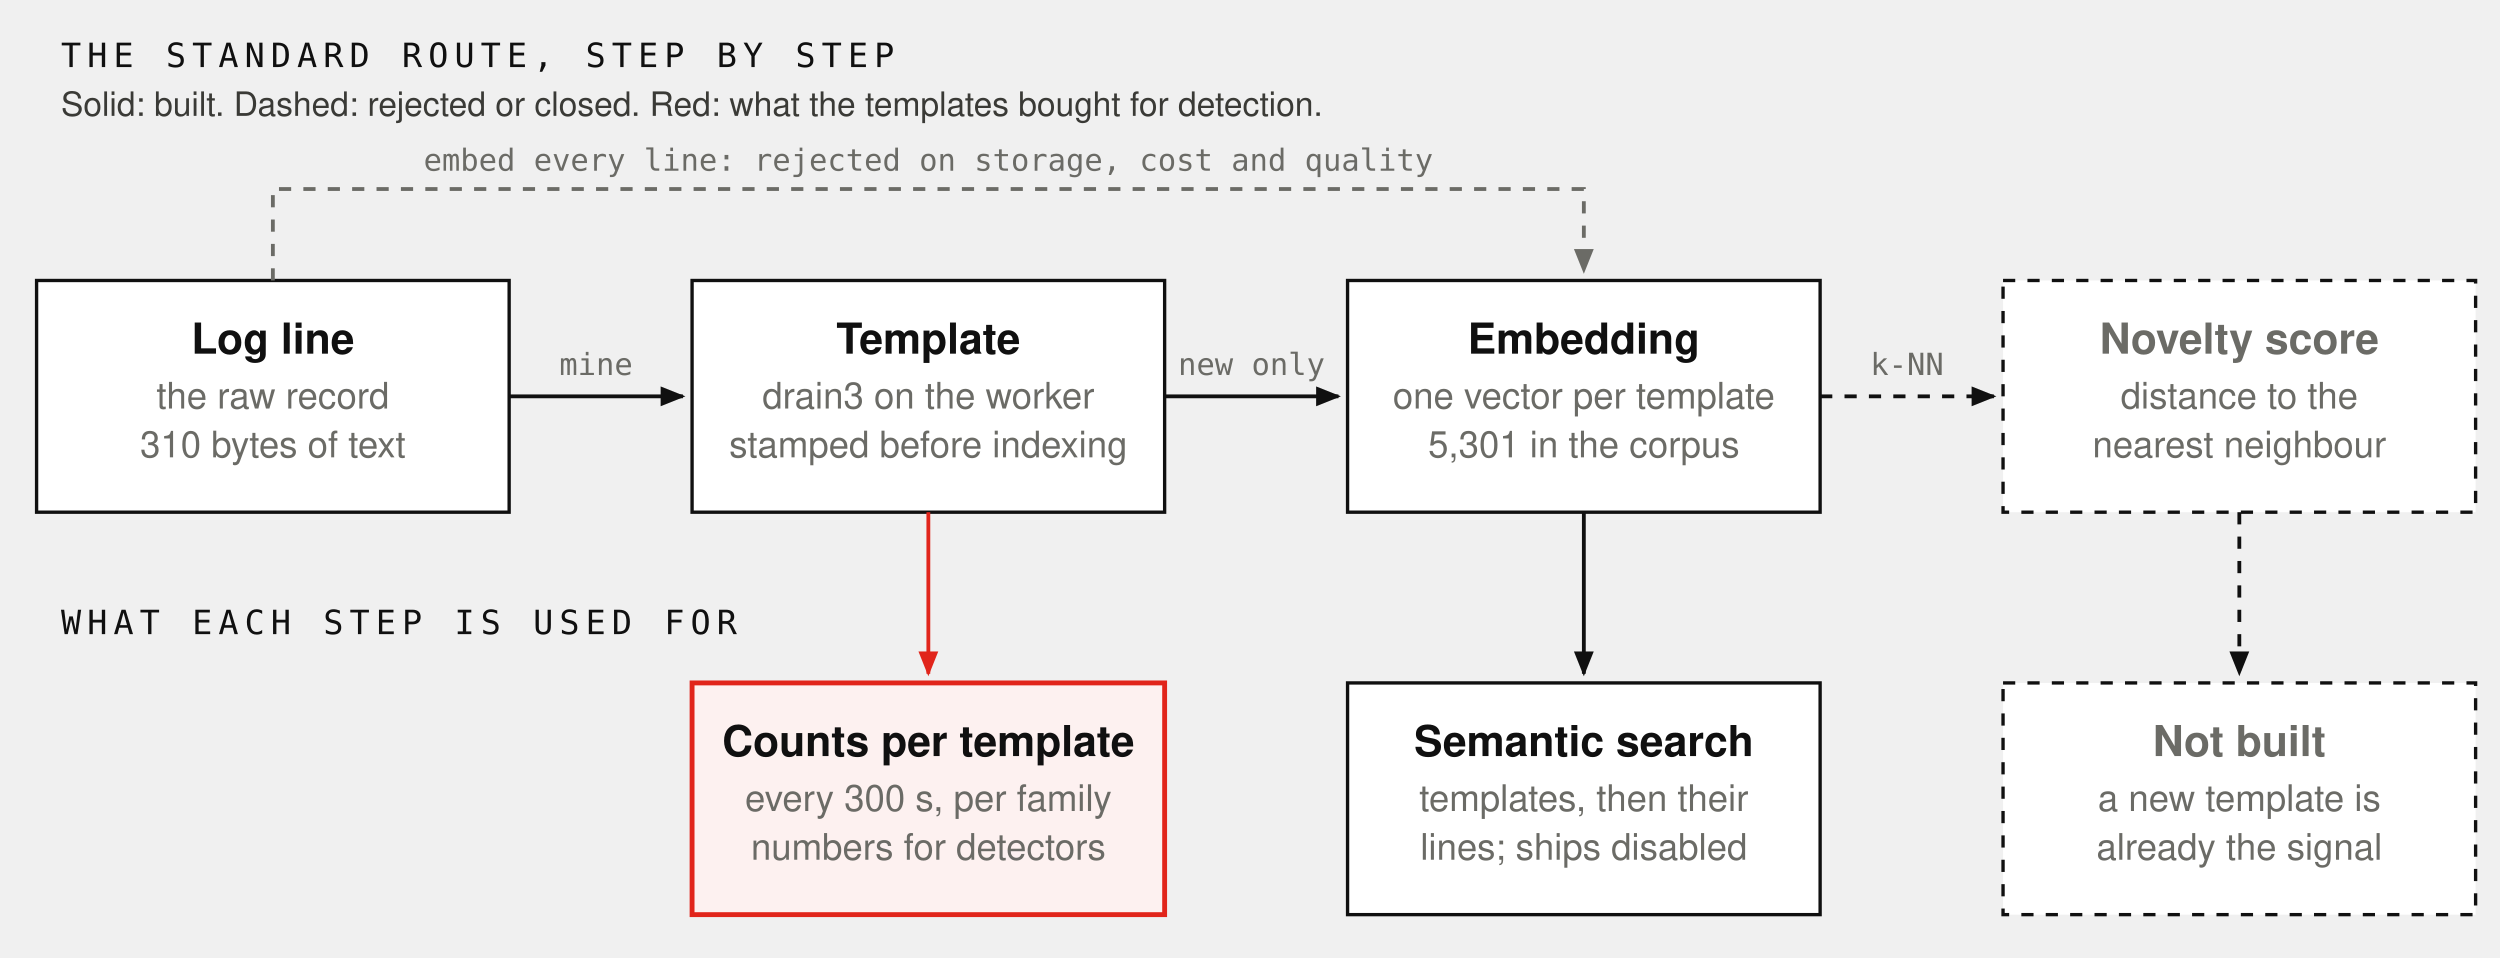
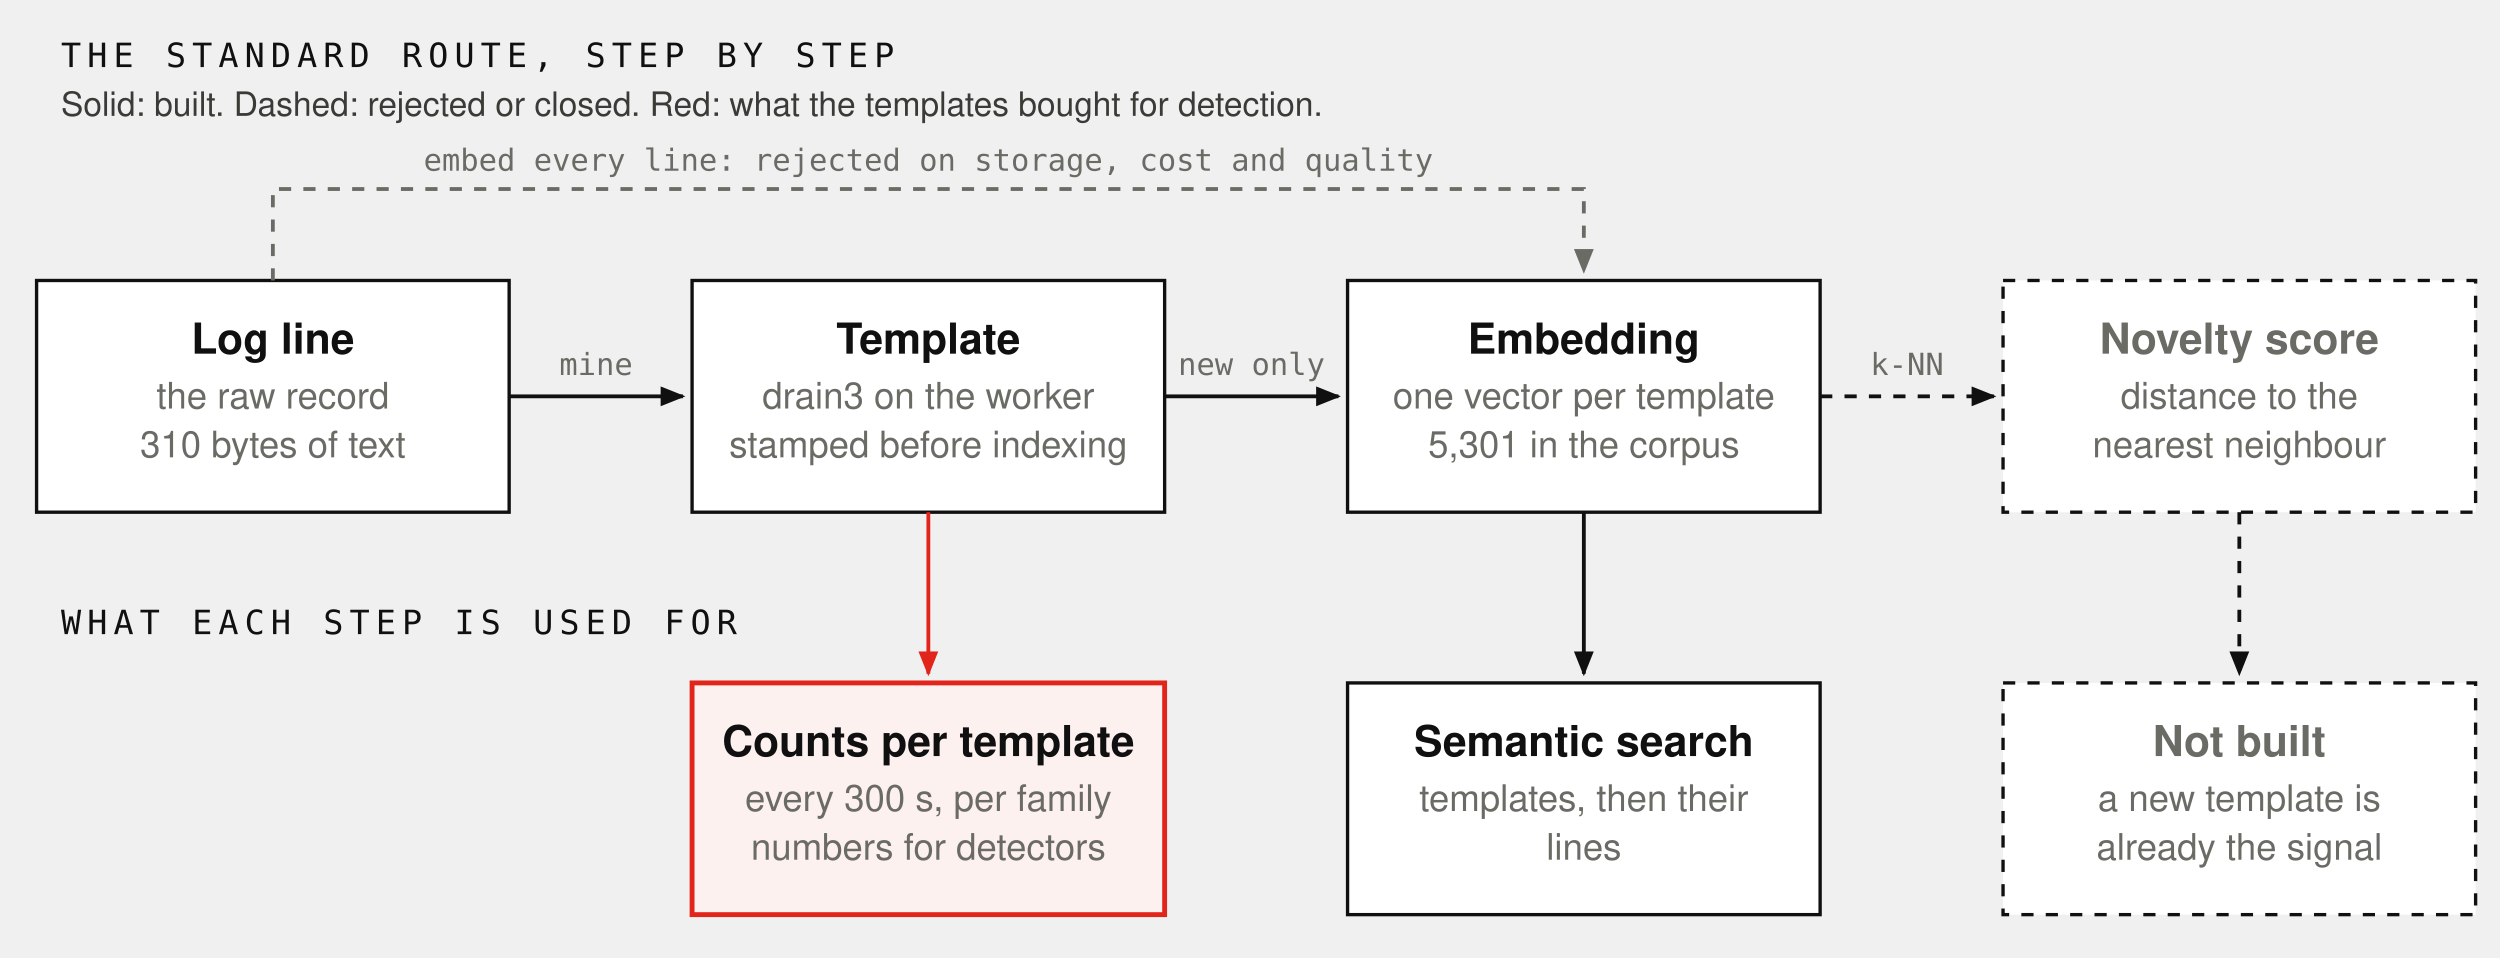
<svg xmlns="http://www.w3.org/2000/svg" version="1.1" viewBox="0 0 820 314" width="820" height="314">
  <defs>
    <marker id="mk" viewBox="0 0 10 10" refX="9" refY="5" markerWidth="6.5" markerHeight="6.5" orient="auto">
      <path d="M0,1 L10,5 L0,9 z" fill="#101010" />
    </marker>
    <marker id="mkr" viewBox="0 0 10 10" refX="9" refY="5" markerWidth="6.5" markerHeight="6.5" orient="auto">
      <path d="M0,1 L10,5 L0,9 z" fill="#e1251b" />
    </marker>
    <marker id="mks" viewBox="0 0 10 10" refX="9" refY="5" markerWidth="6.5" markerHeight="6.5" orient="auto">
      <path d="M0,1 L10,5 L0,9 z" fill="#6b6b66" />
    </marker>
  </defs>
  <g font-family="Menlo, monospace" />
  <text x="20" y="22" font-family="Menlo, monospace" font-size="11" fill="#101010" text-anchor="start" font-weight="normal" letter-spacing="0.18em">THE STANDARD ROUTE, STEP BY STEP</text>
  <text x="20" y="38" font-family="Helvetica Neue, Helvetica, Arial, sans-serif" font-size="11" fill="#3a3a36" text-anchor="start" font-weight="normal">Solid: built. Dashed: rejected or closed. Red: what the templates bought for detection.</text>
  <rect x="12" y="92" width="155" height="76" fill="#ffffff" stroke="#101010" stroke-width="1.1" />
  <text x="89.5" y="116" font-family="Helvetica Neue, Helvetica, Arial, sans-serif" font-size="14" fill="#101010" text-anchor="middle" font-weight="600">Log line</text>
  <text x="89.5" y="134" font-family="Helvetica Neue, Helvetica, Arial, sans-serif" font-size="12" fill="#6b6b66" text-anchor="middle" font-weight="normal">the raw record</text>
  <text x="89.5" y="150" font-family="Helvetica Neue, Helvetica, Arial, sans-serif" font-size="12" fill="#6b6b66" text-anchor="middle" font-weight="normal">310 bytes of text</text>
  <rect x="227" y="92" width="155" height="76" fill="#ffffff" stroke="#101010" stroke-width="1.1" />
  <text x="304.5" y="116" font-family="Helvetica Neue, Helvetica, Arial, sans-serif" font-size="14" fill="#101010" text-anchor="middle" font-weight="600">Template</text>
  <text x="304.5" y="134" font-family="Helvetica Neue, Helvetica, Arial, sans-serif" font-size="12" fill="#6b6b66" text-anchor="middle" font-weight="normal">drain3 on the worker</text>
  <text x="304.5" y="150" font-family="Helvetica Neue, Helvetica, Arial, sans-serif" font-size="12" fill="#6b6b66" text-anchor="middle" font-weight="normal">stamped before indexing</text>
  <rect x="442" y="92" width="155" height="76" fill="#ffffff" stroke="#101010" stroke-width="1.1" />
  <text x="519.5" y="116" font-family="Helvetica Neue, Helvetica, Arial, sans-serif" font-size="14" fill="#101010" text-anchor="middle" font-weight="600">Embedding</text>
  <text x="519.5" y="134" font-family="Helvetica Neue, Helvetica, Arial, sans-serif" font-size="12" fill="#6b6b66" text-anchor="middle" font-weight="normal">one vector per template</text>
  <text x="519.5" y="150" font-family="Helvetica Neue, Helvetica, Arial, sans-serif" font-size="12" fill="#6b6b66" text-anchor="middle" font-weight="normal">5,301 in the corpus</text>
  <rect x="657" y="92" width="155" height="76" fill="#ffffff" stroke="#101010" stroke-width="1.1" stroke-dasharray="4 4" />
  <text x="734.5" y="116" font-family="Helvetica Neue, Helvetica, Arial, sans-serif" font-size="14" fill="#6b6b66" text-anchor="middle" font-weight="600">Novelty score</text>
  <text x="734.5" y="134" font-family="Helvetica Neue, Helvetica, Arial, sans-serif" font-size="12" fill="#6b6b66" text-anchor="middle" font-weight="normal">distance to the</text>
  <text x="734.5" y="150" font-family="Helvetica Neue, Helvetica, Arial, sans-serif" font-size="12" fill="#6b6b66" text-anchor="middle" font-weight="normal">nearest neighbour</text>
  <line x1="167" y1="130.0" x2="224" y2="130.0" stroke="#101010" stroke-width="1.25" marker-end="url(#mk)" />
  <text x="195.5" y="123.0" font-family="Menlo, monospace" font-size="10" fill="#6b6b66" text-anchor="middle" font-weight="normal">mine</text>
  <line x1="382" y1="130.0" x2="439" y2="130.0" stroke="#101010" stroke-width="1.25" marker-end="url(#mk)" />
  <text x="410.5" y="123.0" font-family="Menlo, monospace" font-size="10" fill="#6b6b66" text-anchor="middle" font-weight="normal">new only</text>
  <line x1="597" y1="130.0" x2="654" y2="130.0" stroke="#101010" stroke-width="1.25" stroke-dasharray="4 4" marker-end="url(#mk)" />
  <text x="625.5" y="123.0" font-family="Menlo, monospace" font-size="10" fill="#6b6b66" text-anchor="middle" font-weight="normal">k-NN</text>
  <path d="M89.5,92 L89.5,62 L519.5,62 L519.5,89" fill="none" stroke="#6b6b66" stroke-width="1.25" stroke-dasharray="4 4" marker-end="url(#mks)" />
  <text x="304.5" y="56" font-family="Menlo, monospace" font-size="10" fill="#6b6b66" text-anchor="middle" font-weight="normal">embed every line: rejected on storage, cost and quality</text>
  <text x="20" y="208" font-family="Menlo, monospace" font-size="11" fill="#101010" text-anchor="start" font-weight="normal" letter-spacing="0.18em">WHAT EACH STEP IS USED FOR</text>
  <rect x="227" y="224" width="155" height="76" fill="#fdf1f0" stroke="#e1251b" stroke-width="1.6" />
  <text x="304.5" y="248" font-family="Helvetica Neue, Helvetica, Arial, sans-serif" font-size="14" fill="#101010" text-anchor="middle" font-weight="600">Counts per template</text>
  <text x="304.5" y="266" font-family="Helvetica Neue, Helvetica, Arial, sans-serif" font-size="12" fill="#6b6b66" text-anchor="middle" font-weight="normal">every 300 s, per family</text>
  <text x="304.5" y="282" font-family="Helvetica Neue, Helvetica, Arial, sans-serif" font-size="12" fill="#6b6b66" text-anchor="middle" font-weight="normal">numbers for detectors</text>
  <rect x="442" y="224" width="155" height="76" fill="#ffffff" stroke="#101010" stroke-width="1.1" />
  <text x="519.5" y="248" font-family="Helvetica Neue, Helvetica, Arial, sans-serif" font-size="14" fill="#101010" text-anchor="middle" font-weight="600">Semantic search</text>
  <text x="519.5" y="266" font-family="Helvetica Neue, Helvetica, Arial, sans-serif" font-size="12" fill="#6b6b66" text-anchor="middle" font-weight="normal">templates, then their</text>
-   <text x="519.5" y="282" font-family="Helvetica Neue, Helvetica, Arial, sans-serif" font-size="12" fill="#6b6b66" text-anchor="middle" font-weight="normal">lines; ships disabled</text>
+   <text x="519.5" y="282" font-family="Helvetica Neue, Helvetica, Arial, sans-serif" font-size="12" fill="#6b6b66" text-anchor="middle" font-weight="normal">lines</text>
  <rect x="657" y="224" width="155" height="76" fill="#ffffff" stroke="#101010" stroke-width="1.1" stroke-dasharray="4 4" />
  <text x="734.5" y="248" font-family="Helvetica Neue, Helvetica, Arial, sans-serif" font-size="14" fill="#6b6b66" text-anchor="middle" font-weight="600">Not built</text>
  <text x="734.5" y="266" font-family="Helvetica Neue, Helvetica, Arial, sans-serif" font-size="12" fill="#6b6b66" text-anchor="middle" font-weight="normal">a new template is</text>
  <text x="734.5" y="282" font-family="Helvetica Neue, Helvetica, Arial, sans-serif" font-size="12" fill="#6b6b66" text-anchor="middle" font-weight="normal">already the signal</text>
  <line x1="304.5" y1="168" x2="304.5" y2="221" stroke="#e1251b" stroke-width="1.25" marker-end="url(#mkr)" />
  <line x1="519.5" y1="168" x2="519.5" y2="221" stroke="#101010" stroke-width="1.25" marker-end="url(#mk)" />
  <line x1="734.5" y1="168" x2="734.5" y2="221" stroke="#101010" stroke-width="1.25" stroke-dasharray="4 4" marker-end="url(#mk)" />
</svg>
